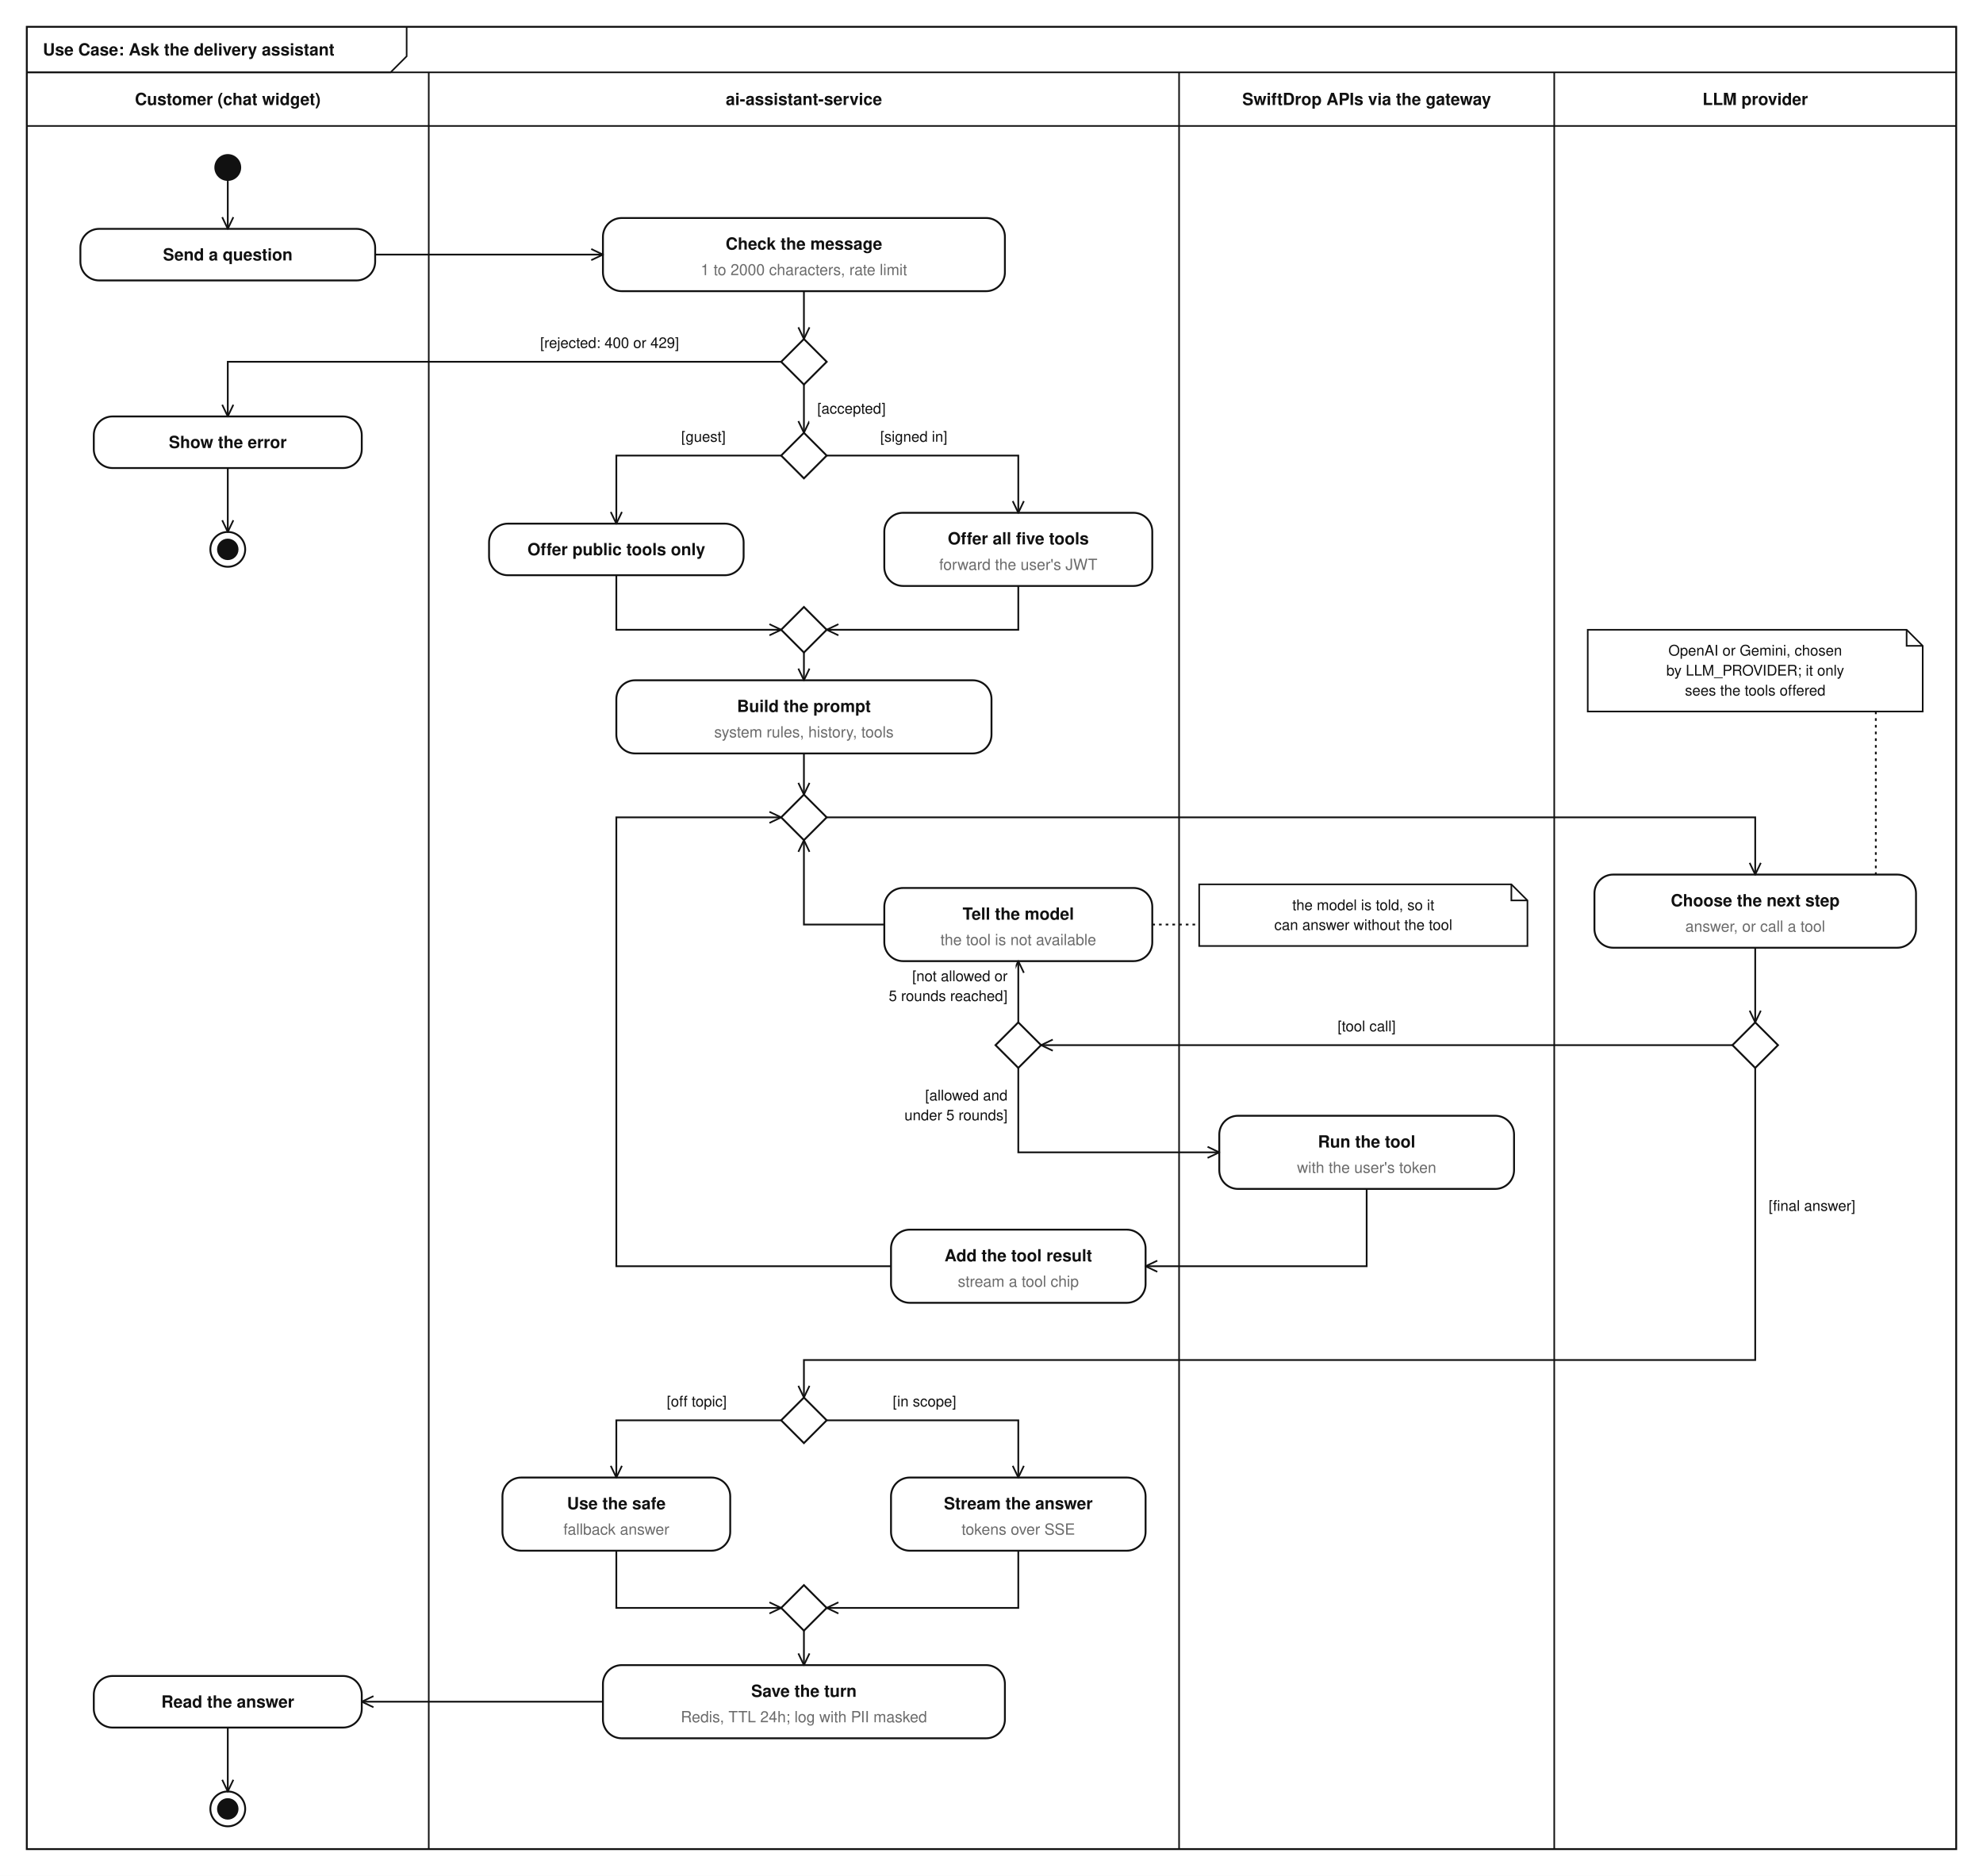
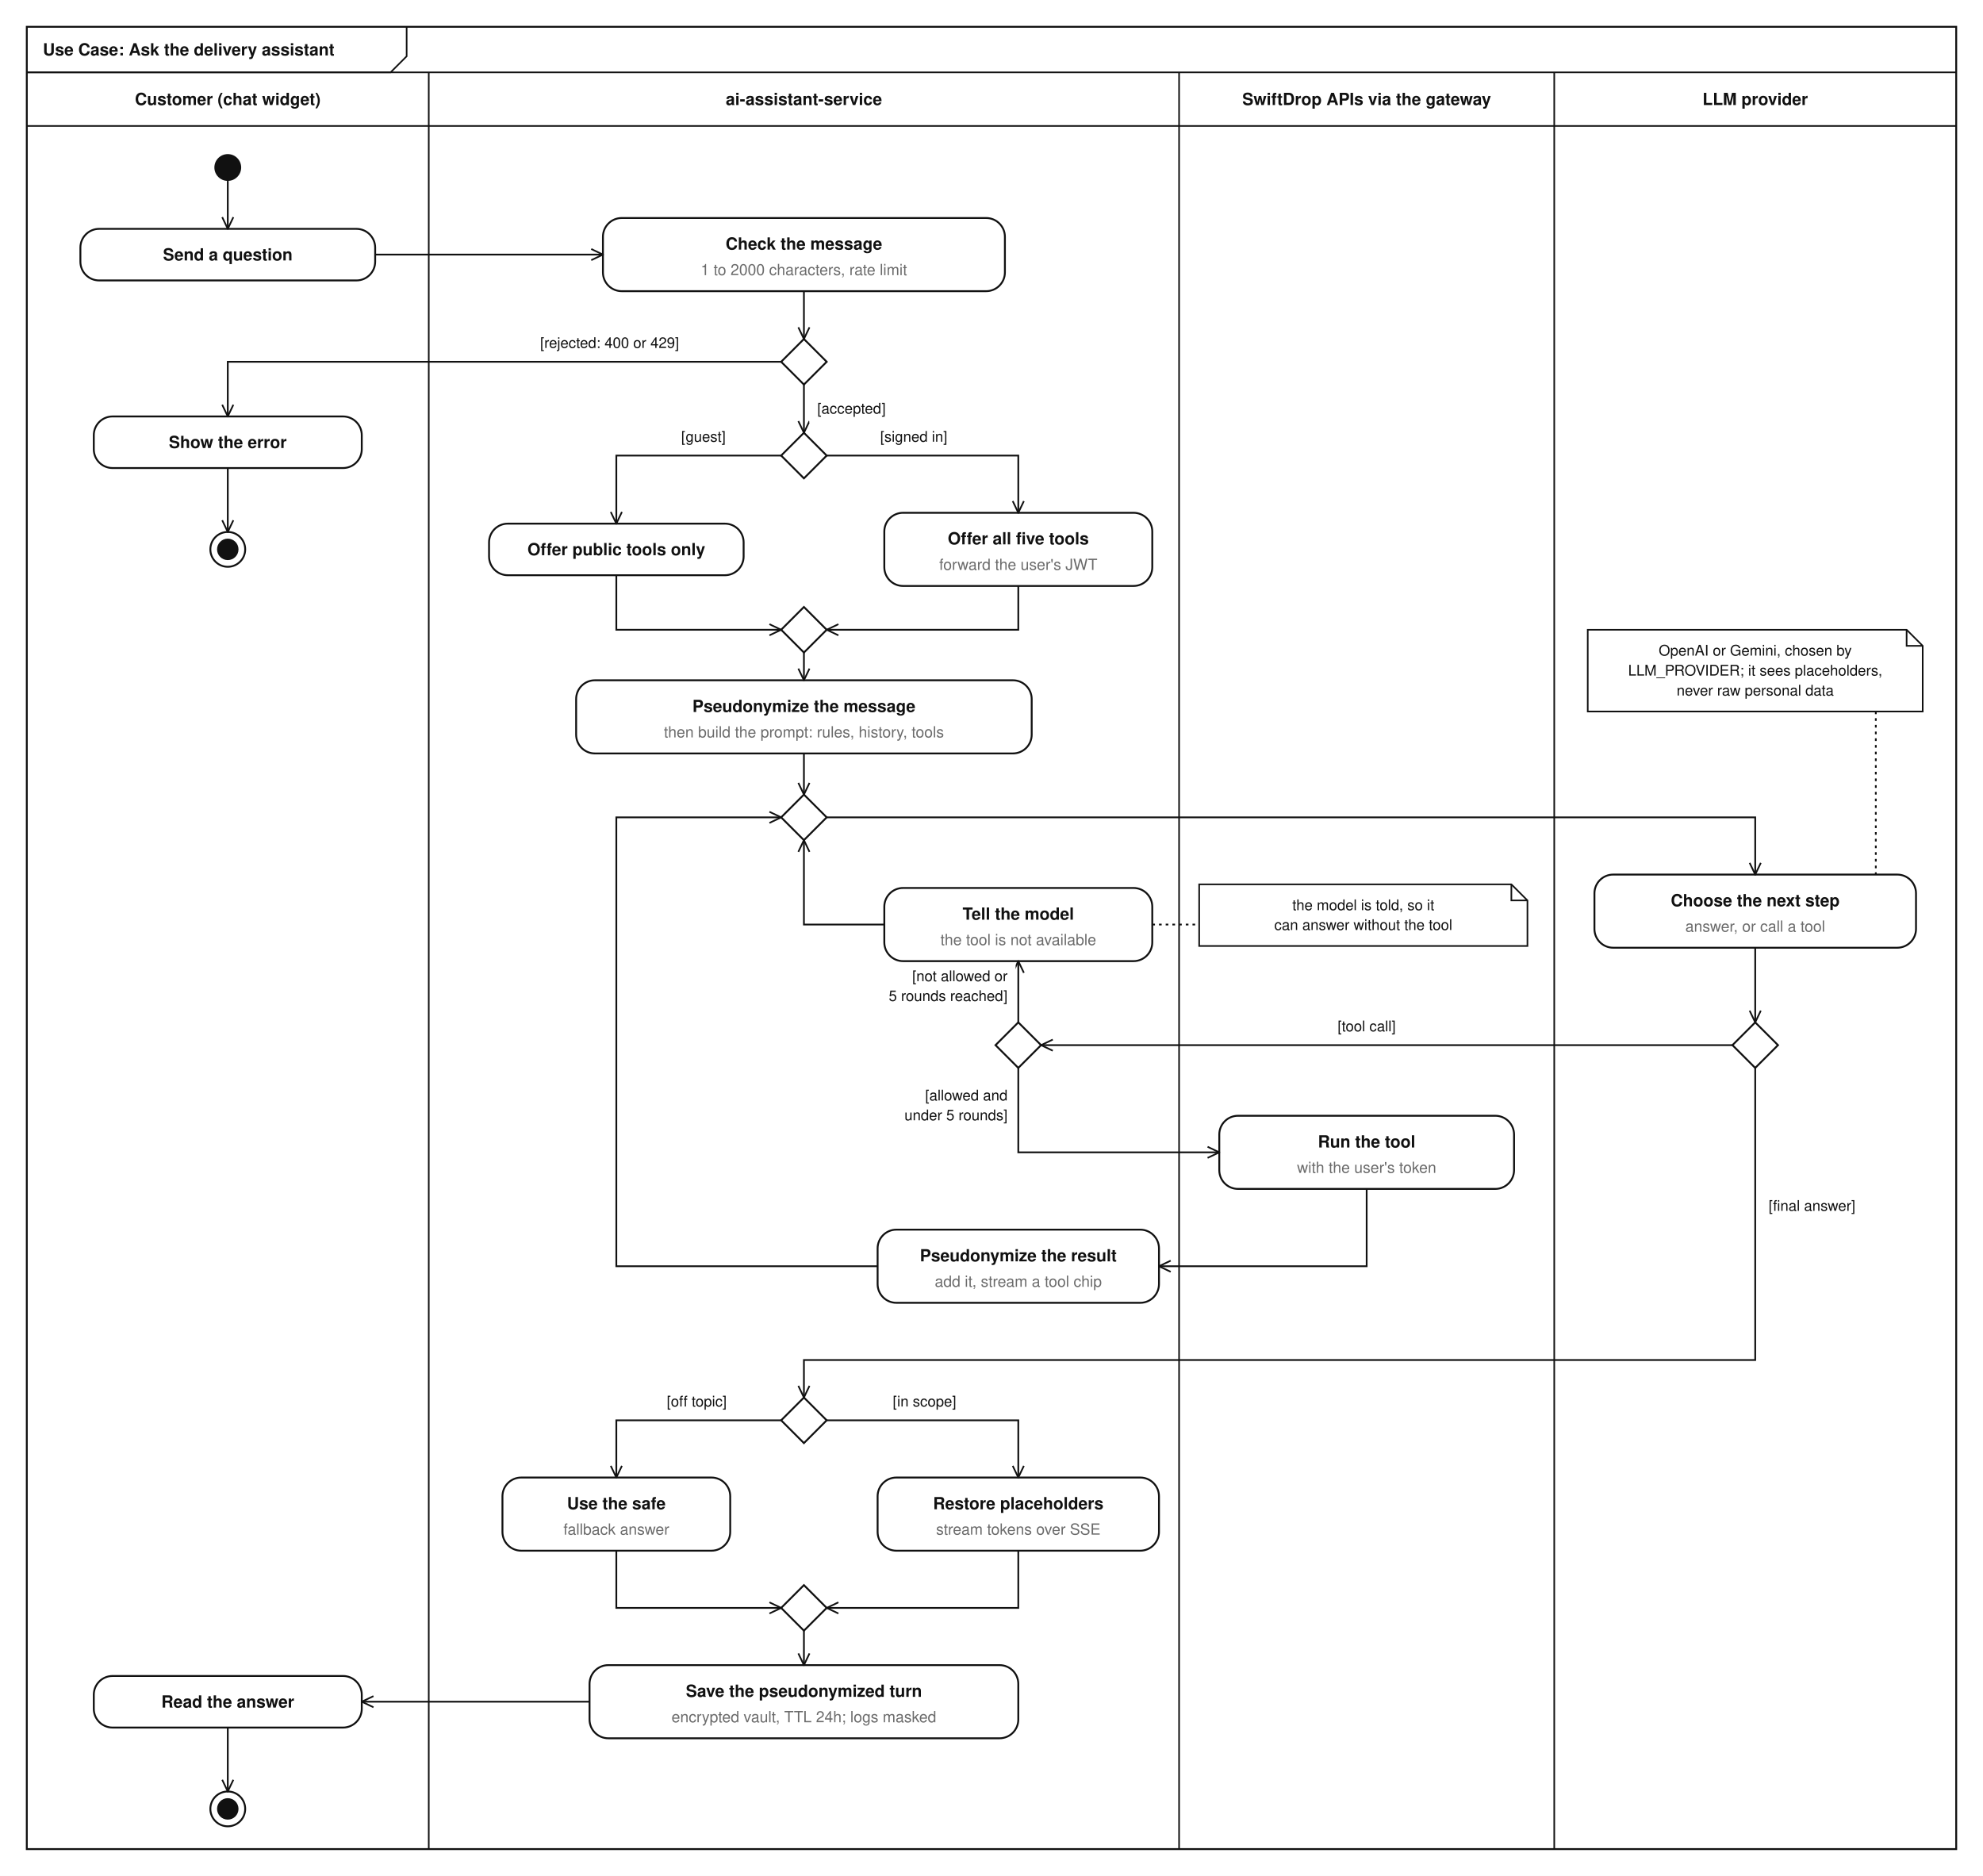
<svg xmlns="http://www.w3.org/2000/svg" viewBox="0 0 1480 1400" width="1480" height="1400" role="img" aria-label="Activity: how the assistant answers one message">
  <defs>
    <marker id="a" viewBox="0 0 10 10" refX="9.2" refY="5" markerWidth="7" markerHeight="7" orient="auto-start-reverse">
      <path d="M0 0 L10 5 L0 10 z" fill="#111111" />
    </marker>
    <marker id="o" viewBox="0 0 10 10" refX="9.2" refY="5" markerWidth="8" markerHeight="8" orient="auto-start-reverse">
      <path d="M0.5 0.5 L9.5 5 L0.5 9.5 z" fill="#ffffff" stroke="#111111" stroke-width="1.2" />
    </marker>
    <marker id="v" viewBox="0 0 10 10" refX="9.4" refY="5" markerWidth="8" markerHeight="8" orient="auto-start-reverse">
      <path d="M1 1 L9.4 5 L1 9" fill="none" stroke="#111111" stroke-width="1.2" />
    </marker>
    <marker id="one" viewBox="0 0 16 16" refX="16" refY="8" markerWidth="16" markerHeight="16" markerUnits="userSpaceOnUse" orient="auto-start-reverse">
      <path d="M8 2 V14 M12 2 V14" fill="none" stroke="#111111" stroke-width="1.3" />
    </marker>
    <marker id="many" viewBox="0 0 16 16" refX="16" refY="8" markerWidth="16" markerHeight="16" markerUnits="userSpaceOnUse" orient="auto-start-reverse">
      <path d="M8 8 L16 1 M8 8 L16 8 M8 8 L16 15" fill="none" stroke="#111111" stroke-width="1.3" />
      <circle cx="4" cy="8" r="3" fill="#ffffff" stroke="#111111" stroke-width="1.3" />
    </marker>
    <marker id="zeroone" viewBox="0 0 16 16" refX="16" refY="8" markerWidth="16" markerHeight="16" markerUnits="userSpaceOnUse" orient="auto-start-reverse">
      <path d="M12 2 V14" fill="none" stroke="#111111" stroke-width="1.3" />
      <circle cx="5" cy="8" r="3" fill="#ffffff" stroke="#111111" stroke-width="1.3" />
    </marker>
    <marker id="od" viewBox="0 0 22 12" refX="21.5" refY="6" markerWidth="22" markerHeight="12" markerUnits="userSpaceOnUse" orient="auto-start-reverse">
      <path d="M0.5 6 L11 0.7 L21.5 6 L11 11.3 z" fill="#ffffff" stroke="#111111" stroke-width="1.2" />
    </marker>
    <marker id="fd" viewBox="0 0 22 12" refX="21.5" refY="6" markerWidth="22" markerHeight="12" markerUnits="userSpaceOnUse" orient="auto-start-reverse">
      <path d="M0.5 6 L11 0.7 L21.5 6 L11 11.3 z" fill="#111111" stroke="#111111" stroke-width="1.2" />
    </marker>
  </defs>
  <rect width="1480" height="1400" fill="#ffffff" />
  <rect x="20" y="20" width="1440" height="1360" fill="#ffffff" stroke="#111111" stroke-width="1.4" />
  <path d="M20 54 H291.5 L303.5 42 V20" fill="none" stroke="#111111" stroke-width="1.2" />
  <text x="32.0" y="37.0" font-size="12.5" font-weight="700" fill="#111111" text-anchor="start" dominant-baseline="middle" font-family="Segoe UI, Helvetica Neue, Helvetica, Arial, sans-serif">Use Case: Ask the delivery assistant</text>
  <line x1="20" y1="54" x2="1460" y2="54" stroke="#111111" stroke-width="1.2" />
  <line x1="20" y1="94" x2="1460" y2="94" stroke="#111111" stroke-width="1.2" />
  <text x="170.0" y="74.0" font-size="12.5" font-weight="700" fill="#111111" text-anchor="middle" dominant-baseline="middle" font-family="Segoe UI, Helvetica Neue, Helvetica, Arial, sans-serif">Customer (chat widget)</text>
  <text x="600.0" y="74.0" font-size="12.5" font-weight="700" fill="#111111" text-anchor="middle" dominant-baseline="middle" font-family="Segoe UI, Helvetica Neue, Helvetica, Arial, sans-serif">ai-assistant-service</text>
  <line x1="320" y1="54" x2="320" y2="1380" stroke="#111111" stroke-width="1.2" />
  <text x="1020.0" y="74.0" font-size="12.5" font-weight="700" fill="#111111" text-anchor="middle" dominant-baseline="middle" font-family="Segoe UI, Helvetica Neue, Helvetica, Arial, sans-serif">SwiftDrop APIs via the gateway</text>
  <line x1="880" y1="54" x2="880" y2="1380" stroke="#111111" stroke-width="1.2" />
  <text x="1310.0" y="74.0" font-size="12.5" font-weight="700" fill="#111111" text-anchor="middle" dominant-baseline="middle" font-family="Segoe UI, Helvetica Neue, Helvetica, Arial, sans-serif">LLM provider</text>
  <line x1="1160" y1="54" x2="1160" y2="1380" stroke="#111111" stroke-width="1.2" />
  <circle cx="170.0" cy="125" r="10" fill="#111111" />
  <rect x="60.0" y="170.8" width="220.0" height="38.5" rx="14" fill="#ffffff" stroke="#111111" stroke-width="1.4" />
  <text x="170.0" y="190.0" font-size="12.5" font-weight="600" fill="#111111" text-anchor="middle" dominant-baseline="middle" font-family="Segoe UI, Helvetica Neue, Helvetica, Arial, sans-serif">Send a question</text>
  <path d="M170.0 135.0 L170.0 170.8" fill="none" stroke="#111111" stroke-width="1.3" marker-end="url(#v)" />
  <rect x="450.0" y="162.7" width="300.0" height="54.6" rx="14" fill="#ffffff" stroke="#111111" stroke-width="1.4" />
  <text x="600.0" y="181.9" font-size="12.5" font-weight="600" fill="#111111" text-anchor="middle" dominant-baseline="middle" font-family="Segoe UI, Helvetica Neue, Helvetica, Arial, sans-serif">Check the message</text>
  <text x="600.0" y="201.5" font-size="11.5" font-weight="400" fill="#6b6b6b" text-anchor="middle" dominant-baseline="middle" font-family="Segoe UI, Helvetica Neue, Helvetica, Arial, sans-serif">1 to 2000 characters, rate limit</text>
  <path d="M280.0 190.0 L450.0 190.0" fill="none" stroke="#111111" stroke-width="1.3" marker-end="url(#v)" />
  <polygon points="600,253.0 617.0,270 600,287.0 583.0,270" fill="#ffffff" stroke="#111111" stroke-width="1.4" />
  <path d="M600.0 217.3 L600.0 253.0" fill="none" stroke="#111111" stroke-width="1.3" marker-end="url(#v)" />
  <rect x="70.0" y="310.8" width="200.0" height="38.5" rx="14" fill="#ffffff" stroke="#111111" stroke-width="1.4" />
  <text x="170.0" y="330.0" font-size="12.5" font-weight="600" fill="#111111" text-anchor="middle" dominant-baseline="middle" font-family="Segoe UI, Helvetica Neue, Helvetica, Arial, sans-serif">Show the error</text>
  <path d="M583.0 270.0 L170.0 270.0 L170.0 310.8" fill="none" stroke="#111111" stroke-width="1.3" marker-end="url(#v)" />
  <rect x="386.1" y="245.6" width="137.8" height="20.9" fill="#ffffff" />
  <text x="455.0" y="256.0" font-size="11" font-weight="400" fill="#111111" text-anchor="middle" dominant-baseline="middle" font-family="Segoe UI, Helvetica Neue, Helvetica, Arial, sans-serif">[rejected: 400 or 429]</text>
  <circle cx="170.0" cy="410" r="13" fill="#ffffff" stroke="#111111" stroke-width="1.4" />
  <circle cx="170.0" cy="410" r="8" fill="#111111" />
  <path d="M170.0 349.2 L170.0 397.0" fill="none" stroke="#111111" stroke-width="1.3" marker-end="url(#v)" />
  <polygon points="600,323.0 617.0,340 600,357.0 583.0,340" fill="#ffffff" stroke="#111111" stroke-width="1.4" />
  <path d="M600.0 287.0 L600.0 323.0" fill="none" stroke="#111111" stroke-width="1.3" marker-end="url(#v)" />
  <rect x="604.0" y="294.6" width="69.2" height="20.9" fill="#ffffff" />
  <text x="610.0" y="305.0" font-size="11" font-weight="400" fill="#111111" text-anchor="start" dominant-baseline="middle" font-family="Segoe UI, Helvetica Neue, Helvetica, Arial, sans-serif">[accepted]</text>
  <rect x="365.0" y="390.8" width="190.0" height="38.5" rx="14" fill="#ffffff" stroke="#111111" stroke-width="1.4" />
  <text x="460.0" y="410.0" font-size="12.5" font-weight="600" fill="#111111" text-anchor="middle" dominant-baseline="middle" font-family="Segoe UI, Helvetica Neue, Helvetica, Arial, sans-serif">Offer public tools only</text>
  <path d="M583.0 340.0 L460.0 340.0 L460.0 390.8" fill="none" stroke="#111111" stroke-width="1.3" marker-end="url(#v)" />
  <rect x="499.0" y="315.6" width="52.0" height="20.9" fill="#ffffff" />
  <text x="525.0" y="326.0" font-size="11" font-weight="400" fill="#111111" text-anchor="middle" dominant-baseline="middle" font-family="Segoe UI, Helvetica Neue, Helvetica, Arial, sans-serif">[guest]</text>
  <rect x="660.0" y="382.7" width="200.0" height="54.6" rx="14" fill="#ffffff" stroke="#111111" stroke-width="1.4" />
  <text x="760.0" y="401.9" font-size="12.5" font-weight="600" fill="#111111" text-anchor="middle" dominant-baseline="middle" font-family="Segoe UI, Helvetica Neue, Helvetica, Arial, sans-serif">Offer all five tools</text>
  <text x="760.0" y="421.5" font-size="11.5" font-weight="400" fill="#6b6b6b" text-anchor="middle" dominant-baseline="middle" font-family="Segoe UI, Helvetica Neue, Helvetica, Arial, sans-serif">forward the user's JWT</text>
  <path d="M617.0 340.0 L760.0 340.0 L760.0 382.7" fill="none" stroke="#111111" stroke-width="1.3" marker-end="url(#v)" />
  <rect x="644.5" y="315.6" width="74.9" height="20.9" fill="#ffffff" />
  <text x="682.0" y="326.0" font-size="11" font-weight="400" fill="#111111" text-anchor="middle" dominant-baseline="middle" font-family="Segoe UI, Helvetica Neue, Helvetica, Arial, sans-serif">[signed in]</text>
  <polygon points="600,453.0 617.0,470 600,487.0 583.0,470" fill="#ffffff" stroke="#111111" stroke-width="1.4" />
  <path d="M460.0 429.2 L460.0 470.0 L583.0 470.0" fill="none" stroke="#111111" stroke-width="1.3" marker-end="url(#v)" />
  <path d="M760.0 437.3 L760.0 470.0 L617.0 470.0" fill="none" stroke="#111111" stroke-width="1.3" marker-end="url(#v)" />
-   <rect x="460.0" y="507.7" width="280.0" height="54.6" rx="14" fill="#ffffff" stroke="#111111" stroke-width="1.4" />
-   <text x="600.0" y="527.0" font-size="12.5" font-weight="600" fill="#111111" text-anchor="middle" dominant-baseline="middle" font-family="Segoe UI, Helvetica Neue, Helvetica, Arial, sans-serif">Build the prompt</text>
-   <text x="600.0" y="546.5" font-size="11.5" font-weight="400" fill="#6b6b6b" text-anchor="middle" dominant-baseline="middle" font-family="Segoe UI, Helvetica Neue, Helvetica, Arial, sans-serif">system rules, history, tools</text>
+   <rect x="430.0" y="507.7" width="340.0" height="54.6" rx="14" fill="#ffffff" stroke="#111111" stroke-width="1.4" />
+   <text x="600.0" y="527.0" font-size="12.5" font-weight="600" fill="#111111" text-anchor="middle" dominant-baseline="middle" font-family="Segoe UI, Helvetica Neue, Helvetica, Arial, sans-serif">Pseudonymize the message</text>
+   <text x="600.0" y="546.5" font-size="11.5" font-weight="400" fill="#6b6b6b" text-anchor="middle" dominant-baseline="middle" font-family="Segoe UI, Helvetica Neue, Helvetica, Arial, sans-serif">then build the prompt: rules, history, tools</text>
  <path d="M600.0 487.0 L600.0 507.7" fill="none" stroke="#111111" stroke-width="1.3" marker-end="url(#v)" />
  <polygon points="600,593.0 617.0,610 600,627.0 583.0,610" fill="#ffffff" stroke="#111111" stroke-width="1.4" />
  <path d="M600.0 562.3 L600.0 593.0" fill="none" stroke="#111111" stroke-width="1.3" marker-end="url(#v)" />
  <rect x="1190.0" y="652.7" width="240.0" height="54.6" rx="14" fill="#ffffff" stroke="#111111" stroke-width="1.4" />
  <text x="1310.0" y="672.0" font-size="12.5" font-weight="600" fill="#111111" text-anchor="middle" dominant-baseline="middle" font-family="Segoe UI, Helvetica Neue, Helvetica, Arial, sans-serif">Choose the next step</text>
  <text x="1310.0" y="691.5" font-size="11.5" font-weight="400" fill="#6b6b6b" text-anchor="middle" dominant-baseline="middle" font-family="Segoe UI, Helvetica Neue, Helvetica, Arial, sans-serif">answer, or call a tool</text>
  <path d="M617.0 610.0 L1310.0 610.0 L1310.0 652.7" fill="none" stroke="#111111" stroke-width="1.3" marker-end="url(#v)" />
  <polygon points="1310.0,763.0 1327.0,780 1310.0,797.0 1293.0,780" fill="#ffffff" stroke="#111111" stroke-width="1.4" />
  <path d="M1310.0 707.3 L1310.0 763.0" fill="none" stroke="#111111" stroke-width="1.3" marker-end="url(#v)" />
  <polygon points="760,763.0 777.0,780 760,797.0 743.0,780" fill="#ffffff" stroke="#111111" stroke-width="1.4" />
  <path d="M1293.0 780.0 L777.0 780.0" fill="none" stroke="#111111" stroke-width="1.3" marker-end="url(#v)" />
  <rect x="982.5" y="755.6" width="74.9" height="20.9" fill="#ffffff" />
  <text x="1020.0" y="766.0" font-size="11" font-weight="400" fill="#111111" text-anchor="middle" dominant-baseline="middle" font-family="Segoe UI, Helvetica Neue, Helvetica, Arial, sans-serif">[tool call]</text>
  <rect x="660.0" y="662.7" width="200.0" height="54.6" rx="14" fill="#ffffff" stroke="#111111" stroke-width="1.4" />
  <text x="760.0" y="682.0" font-size="12.5" font-weight="600" fill="#111111" text-anchor="middle" dominant-baseline="middle" font-family="Segoe UI, Helvetica Neue, Helvetica, Arial, sans-serif">Tell the model</text>
  <text x="760.0" y="701.5" font-size="11.5" font-weight="400" fill="#6b6b6b" text-anchor="middle" dominant-baseline="middle" font-family="Segoe UI, Helvetica Neue, Helvetica, Arial, sans-serif">the tool is not available</text>
  <path d="M760.0 763.0 L760.0 717.3" fill="none" stroke="#111111" stroke-width="1.3" marker-end="url(#v)" />
  <rect x="648.8" y="718.1" width="109.2" height="35.7" fill="#ffffff" />
  <text x="752.0" y="728.6" font-size="11" font-weight="400" fill="#111111" text-anchor="end" dominant-baseline="middle" font-family="Segoe UI, Helvetica Neue, Helvetica, Arial, sans-serif">[not allowed or</text>
  <text x="752.0" y="743.4" font-size="11" font-weight="400" fill="#111111" text-anchor="end" dominant-baseline="middle" font-family="Segoe UI, Helvetica Neue, Helvetica, Arial, sans-serif">5 rounds reached]</text>
  <path d="M660.0 690.0 L600.0 690.0 L600.0 627.0" fill="none" stroke="#111111" stroke-width="1.3" marker-end="url(#v)" />
  <rect x="910.0" y="832.7" width="220.0" height="54.6" rx="14" fill="#ffffff" stroke="#111111" stroke-width="1.4" />
  <text x="1020.0" y="852.0" font-size="12.5" font-weight="600" fill="#111111" text-anchor="middle" dominant-baseline="middle" font-family="Segoe UI, Helvetica Neue, Helvetica, Arial, sans-serif">Run the tool</text>
  <text x="1020.0" y="871.5" font-size="11.5" font-weight="400" fill="#6b6b6b" text-anchor="middle" dominant-baseline="middle" font-family="Segoe UI, Helvetica Neue, Helvetica, Arial, sans-serif">with the user's token</text>
  <path d="M760.0 797.0 L760.0 860.0 L910.0 860.0" fill="none" stroke="#111111" stroke-width="1.3" marker-end="url(#v)" />
  <rect x="660.2" y="807.1" width="97.8" height="35.7" fill="#ffffff" />
  <text x="752.0" y="817.6" font-size="11" font-weight="400" fill="#111111" text-anchor="end" dominant-baseline="middle" font-family="Segoe UI, Helvetica Neue, Helvetica, Arial, sans-serif">[allowed and</text>
  <text x="752.0" y="832.4" font-size="11" font-weight="400" fill="#111111" text-anchor="end" dominant-baseline="middle" font-family="Segoe UI, Helvetica Neue, Helvetica, Arial, sans-serif">under 5 rounds]</text>
-   <rect x="665.0" y="917.7" width="190.0" height="54.6" rx="14" fill="#ffffff" stroke="#111111" stroke-width="1.4" />
-   <text x="760.0" y="937.0" font-size="12.5" font-weight="600" fill="#111111" text-anchor="middle" dominant-baseline="middle" font-family="Segoe UI, Helvetica Neue, Helvetica, Arial, sans-serif">Add the tool result</text>
-   <text x="760.0" y="956.5" font-size="11.5" font-weight="400" fill="#6b6b6b" text-anchor="middle" dominant-baseline="middle" font-family="Segoe UI, Helvetica Neue, Helvetica, Arial, sans-serif">stream a tool chip</text>
-   <path d="M1020.0 887.3 L1020.0 945.0 L855.0 945.0" fill="none" stroke="#111111" stroke-width="1.3" marker-end="url(#v)" />
-   <path d="M665.0 945.0 L460.0 945.0 L460.0 610.0 L583.0 610.0" fill="none" stroke="#111111" stroke-width="1.3" marker-end="url(#v)" />
+   <rect x="655.0" y="917.7" width="210.0" height="54.6" rx="14" fill="#ffffff" stroke="#111111" stroke-width="1.4" />
+   <text x="760.0" y="937.0" font-size="12.5" font-weight="600" fill="#111111" text-anchor="middle" dominant-baseline="middle" font-family="Segoe UI, Helvetica Neue, Helvetica, Arial, sans-serif">Pseudonymize the result</text>
+   <text x="760.0" y="956.5" font-size="11.5" font-weight="400" fill="#6b6b6b" text-anchor="middle" dominant-baseline="middle" font-family="Segoe UI, Helvetica Neue, Helvetica, Arial, sans-serif">add it, stream a tool chip</text>
+   <path d="M1020.0 887.3 L1020.0 945.0 L865.0 945.0" fill="none" stroke="#111111" stroke-width="1.3" marker-end="url(#v)" />
+   <path d="M655.0 945.0 L460.0 945.0 L460.0 610.0 L583.0 610.0" fill="none" stroke="#111111" stroke-width="1.3" marker-end="url(#v)" />
  <polygon points="600,1043.0 617.0,1060 600,1077.0 583.0,1060" fill="#ffffff" stroke="#111111" stroke-width="1.4" />
  <path d="M1310.0 797.0 L1310.0 1015.0 L600.0 1015.0 L600.0 1043.0" fill="none" stroke="#111111" stroke-width="1.3" marker-end="url(#v)" />
  <rect x="1314.0" y="889.6" width="92.1" height="20.9" fill="#ffffff" />
  <text x="1320.0" y="900.0" font-size="11" font-weight="400" fill="#111111" text-anchor="start" dominant-baseline="middle" font-family="Segoe UI, Helvetica Neue, Helvetica, Arial, sans-serif">[final answer]</text>
-   <rect x="665.0" y="1102.7" width="190.0" height="54.6" rx="14" fill="#ffffff" stroke="#111111" stroke-width="1.4" />
-   <text x="760.0" y="1122.0" font-size="12.5" font-weight="600" fill="#111111" text-anchor="middle" dominant-baseline="middle" font-family="Segoe UI, Helvetica Neue, Helvetica, Arial, sans-serif">Stream the answer</text>
-   <text x="760.0" y="1141.5" font-size="11.5" font-weight="400" fill="#6b6b6b" text-anchor="middle" dominant-baseline="middle" font-family="Segoe UI, Helvetica Neue, Helvetica, Arial, sans-serif">tokens over SSE</text>
+   <rect x="655.0" y="1102.7" width="210.0" height="54.6" rx="14" fill="#ffffff" stroke="#111111" stroke-width="1.4" />
+   <text x="760.0" y="1122.0" font-size="12.5" font-weight="600" fill="#111111" text-anchor="middle" dominant-baseline="middle" font-family="Segoe UI, Helvetica Neue, Helvetica, Arial, sans-serif">Restore placeholders</text>
+   <text x="760.0" y="1141.5" font-size="11.5" font-weight="400" fill="#6b6b6b" text-anchor="middle" dominant-baseline="middle" font-family="Segoe UI, Helvetica Neue, Helvetica, Arial, sans-serif">stream tokens over SSE</text>
  <path d="M617.0 1060.0 L760.0 1060.0 L760.0 1102.7" fill="none" stroke="#111111" stroke-width="1.3" marker-end="url(#v)" />
  <rect x="655.4" y="1035.6" width="69.2" height="20.9" fill="#ffffff" />
  <text x="690.0" y="1046.0" font-size="11" font-weight="400" fill="#111111" text-anchor="middle" dominant-baseline="middle" font-family="Segoe UI, Helvetica Neue, Helvetica, Arial, sans-serif">[in scope]</text>
  <rect x="375.0" y="1102.7" width="170.0" height="54.6" rx="14" fill="#ffffff" stroke="#111111" stroke-width="1.4" />
  <text x="460.0" y="1122.0" font-size="12.5" font-weight="600" fill="#111111" text-anchor="middle" dominant-baseline="middle" font-family="Segoe UI, Helvetica Neue, Helvetica, Arial, sans-serif">Use the safe</text>
  <text x="460.0" y="1141.5" font-size="11.5" font-weight="400" fill="#6b6b6b" text-anchor="middle" dominant-baseline="middle" font-family="Segoe UI, Helvetica Neue, Helvetica, Arial, sans-serif">fallback answer</text>
  <path d="M583.0 1060.0 L460.0 1060.0 L460.0 1102.7" fill="none" stroke="#111111" stroke-width="1.3" marker-end="url(#v)" />
  <rect x="482.5" y="1035.6" width="74.9" height="20.9" fill="#ffffff" />
  <text x="520.0" y="1046.0" font-size="11" font-weight="400" fill="#111111" text-anchor="middle" dominant-baseline="middle" font-family="Segoe UI, Helvetica Neue, Helvetica, Arial, sans-serif">[off topic]</text>
  <polygon points="600,1183.0 617.0,1200 600,1217.0 583.0,1200" fill="#ffffff" stroke="#111111" stroke-width="1.4" />
  <path d="M460.0 1157.3 L460.0 1200.0 L583.0 1200.0" fill="none" stroke="#111111" stroke-width="1.3" marker-end="url(#v)" />
  <path d="M760.0 1157.3 L760.0 1200.0 L617.0 1200.0" fill="none" stroke="#111111" stroke-width="1.3" marker-end="url(#v)" />
-   <rect x="450.0" y="1242.7" width="300.0" height="54.6" rx="14" fill="#ffffff" stroke="#111111" stroke-width="1.4" />
-   <text x="600.0" y="1262.0" font-size="12.5" font-weight="600" fill="#111111" text-anchor="middle" dominant-baseline="middle" font-family="Segoe UI, Helvetica Neue, Helvetica, Arial, sans-serif">Save the turn</text>
-   <text x="600.0" y="1281.5" font-size="11.5" font-weight="400" fill="#6b6b6b" text-anchor="middle" dominant-baseline="middle" font-family="Segoe UI, Helvetica Neue, Helvetica, Arial, sans-serif">Redis, TTL 24h; log with PII masked</text>
+   <rect x="440.0" y="1242.7" width="320.0" height="54.6" rx="14" fill="#ffffff" stroke="#111111" stroke-width="1.4" />
+   <text x="600.0" y="1262.0" font-size="12.5" font-weight="600" fill="#111111" text-anchor="middle" dominant-baseline="middle" font-family="Segoe UI, Helvetica Neue, Helvetica, Arial, sans-serif">Save the pseudonymized turn</text>
+   <text x="600.0" y="1281.5" font-size="11.5" font-weight="400" fill="#6b6b6b" text-anchor="middle" dominant-baseline="middle" font-family="Segoe UI, Helvetica Neue, Helvetica, Arial, sans-serif">encrypted vault, TTL 24h; logs masked</text>
  <path d="M600.0 1217.0 L600.0 1242.7" fill="none" stroke="#111111" stroke-width="1.3" marker-end="url(#v)" />
  <rect x="70.0" y="1250.8" width="200.0" height="38.5" rx="14" fill="#ffffff" stroke="#111111" stroke-width="1.4" />
  <text x="170.0" y="1270.0" font-size="12.5" font-weight="600" fill="#111111" text-anchor="middle" dominant-baseline="middle" font-family="Segoe UI, Helvetica Neue, Helvetica, Arial, sans-serif">Read the answer</text>
-   <path d="M450.0 1270.0 L270.0 1270.0" fill="none" stroke="#111111" stroke-width="1.3" marker-end="url(#v)" />
+   <path d="M440.0 1270.0 L270.0 1270.0" fill="none" stroke="#111111" stroke-width="1.3" marker-end="url(#v)" />
  <circle cx="170.0" cy="1350" r="13" fill="#ffffff" stroke="#111111" stroke-width="1.4" />
  <circle cx="170.0" cy="1350" r="8" fill="#111111" />
  <path d="M170.0 1289.2 L170.0 1337.0" fill="none" stroke="#111111" stroke-width="1.3" marker-end="url(#v)" />
  <path d="M1185.0 470.0 H1423.0 L1435.0 482.0 V531.0 H1185.0 Z" fill="#ffffff" stroke="#111111" stroke-width="1.2" />
  <path d="M1423.0 470.0 V482.0 H1435.0" fill="none" stroke="#111111" stroke-width="1.2" />
-   <text x="1310.0" y="485.6" font-size="11" font-weight="400" fill="#111111" text-anchor="middle" dominant-baseline="middle" font-family="Segoe UI, Helvetica Neue, Helvetica, Arial, sans-serif">OpenAI or Gemini, chosen</text>
-   <text x="1310.0" y="500.5" font-size="11" font-weight="400" fill="#111111" text-anchor="middle" dominant-baseline="middle" font-family="Segoe UI, Helvetica Neue, Helvetica, Arial, sans-serif">by LLM_PROVIDER; it only</text>
-   <text x="1310.0" y="515.4" font-size="11" font-weight="400" fill="#111111" text-anchor="middle" dominant-baseline="middle" font-family="Segoe UI, Helvetica Neue, Helvetica, Arial, sans-serif">sees the tools offered</text>
+   <text x="1310.0" y="485.6" font-size="11" font-weight="400" fill="#111111" text-anchor="middle" dominant-baseline="middle" font-family="Segoe UI, Helvetica Neue, Helvetica, Arial, sans-serif">OpenAI or Gemini, chosen by</text>
+   <text x="1310.0" y="500.5" font-size="11" font-weight="400" fill="#111111" text-anchor="middle" dominant-baseline="middle" font-family="Segoe UI, Helvetica Neue, Helvetica, Arial, sans-serif">LLM_PROVIDER; it sees placeholders,</text>
+   <text x="1310.0" y="515.4" font-size="11" font-weight="400" fill="#111111" text-anchor="middle" dominant-baseline="middle" font-family="Segoe UI, Helvetica Neue, Helvetica, Arial, sans-serif">never raw personal data</text>
  <path d="M1400.0 531.0 L1400.0 652.7" fill="none" stroke="#111111" stroke-width="1.3" stroke-dasharray="2 3" />
  <path d="M895.0 660.0 H1128.0 L1140.0 672.0 V706.0 H895.0 Z" fill="#ffffff" stroke="#111111" stroke-width="1.2" />
  <path d="M1128.0 660.0 V672.0 H1140.0" fill="none" stroke="#111111" stroke-width="1.2" />
  <text x="1017.5" y="675.6" font-size="11" font-weight="400" fill="#111111" text-anchor="middle" dominant-baseline="middle" font-family="Segoe UI, Helvetica Neue, Helvetica, Arial, sans-serif">the model is told, so it</text>
  <text x="1017.5" y="690.4" font-size="11" font-weight="400" fill="#111111" text-anchor="middle" dominant-baseline="middle" font-family="Segoe UI, Helvetica Neue, Helvetica, Arial, sans-serif">can answer without the tool</text>
  <path d="M860.0 690.0 L895.0 690.0" fill="none" stroke="#111111" stroke-width="1.3" stroke-dasharray="2 3" />
</svg>
